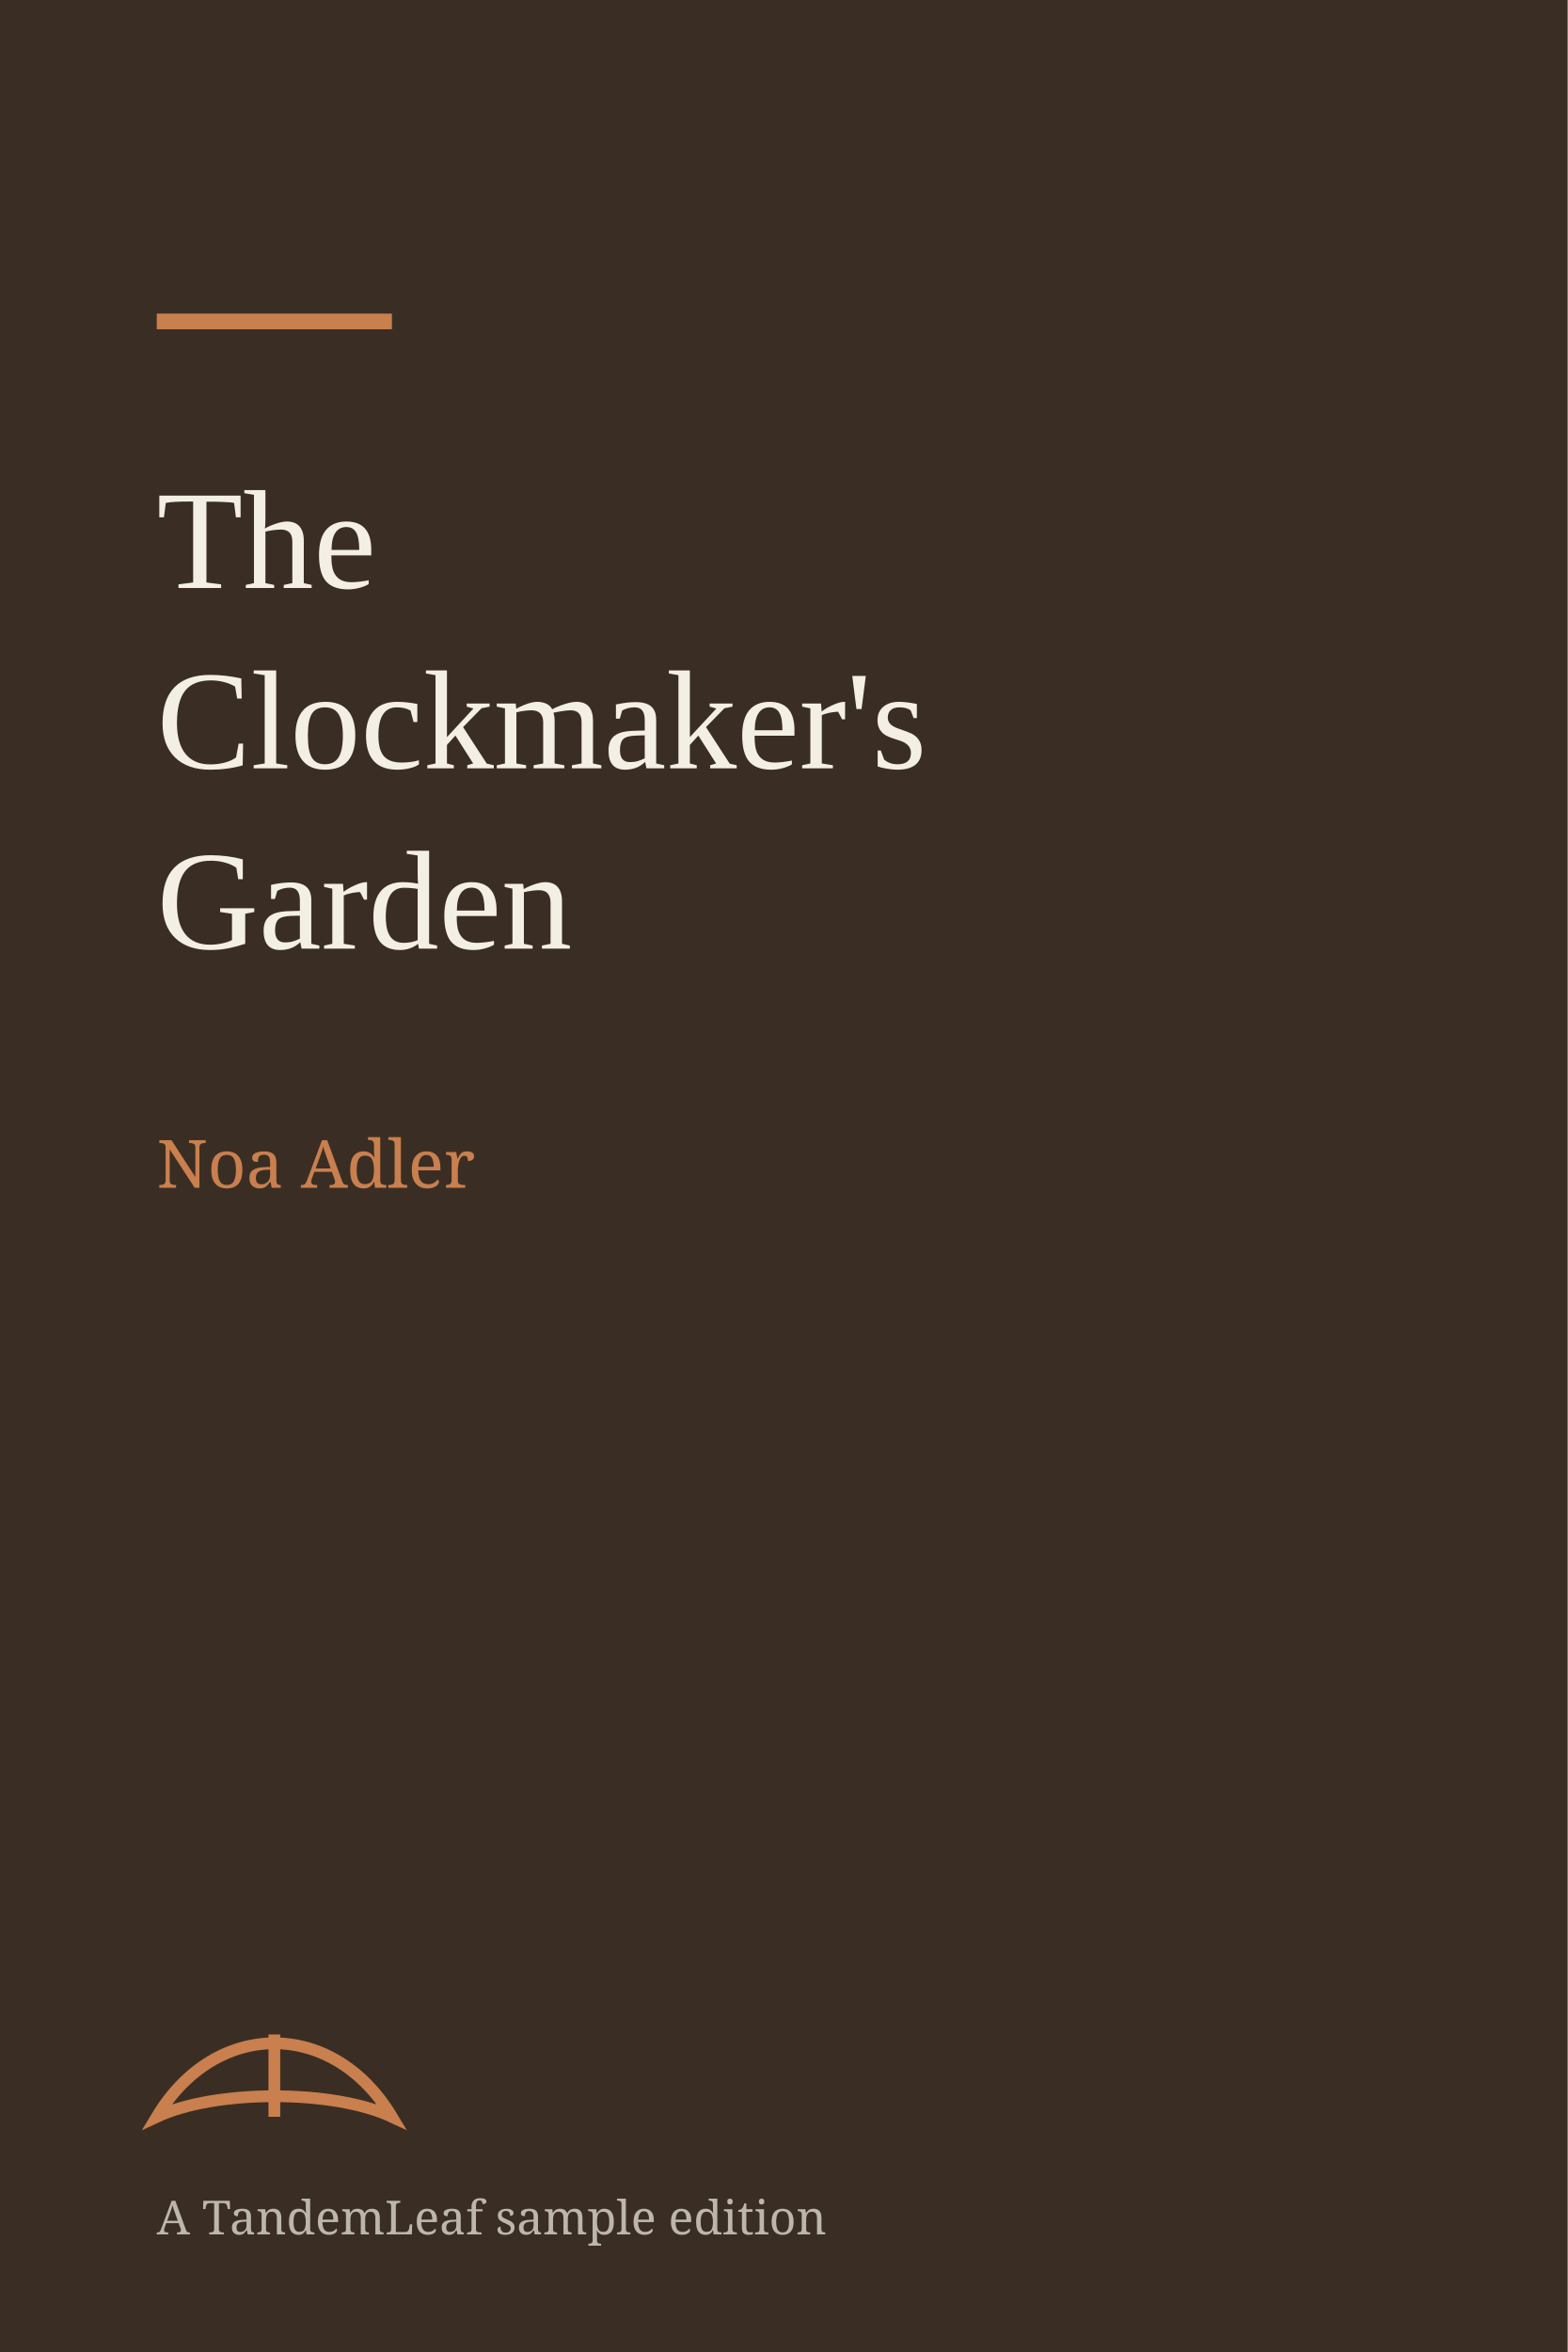
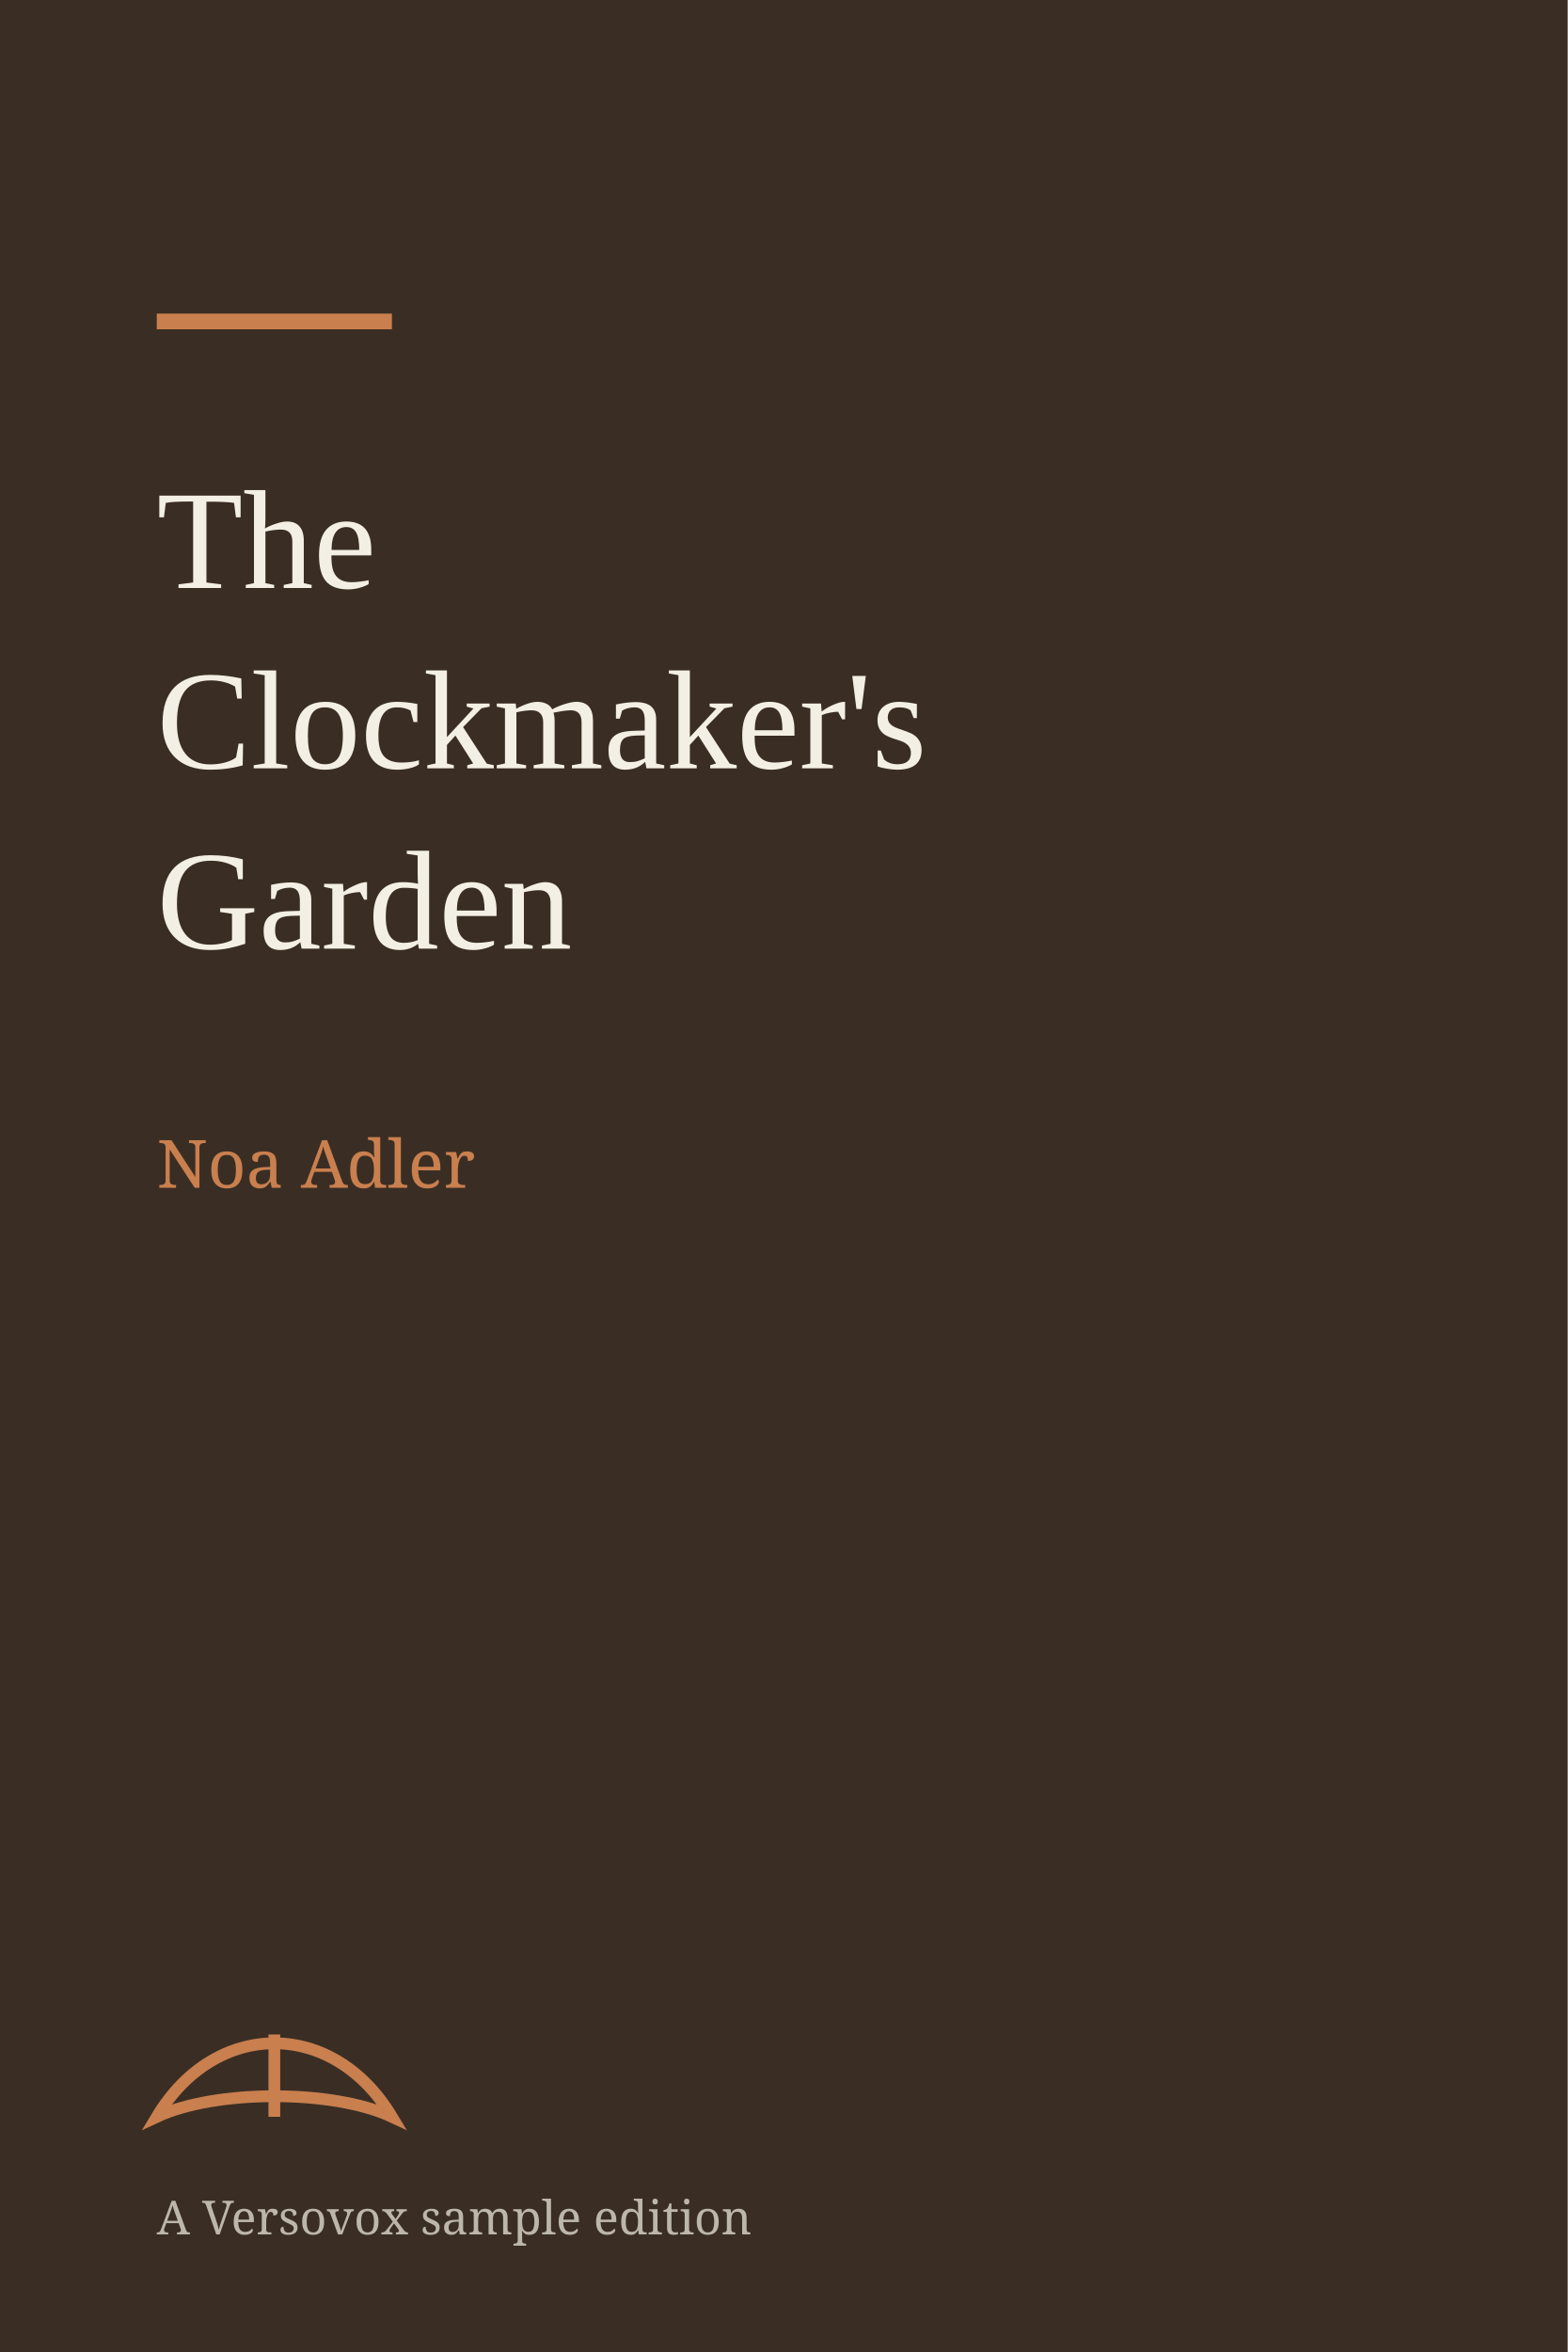
<svg xmlns="http://www.w3.org/2000/svg" width="800" height="1200" viewBox="0 0 800 1200">
  <rect width="800" height="1200" fill="#3A2E24" />
  <rect x="80" y="160" width="120" height="8" fill="#C97F4E" />
  <text x="80" y="300" font-size="72" font-family="Georgia, 'Times New Roman', serif" fill="#F4EFE4">The</text>
  <text x="80" y="392" font-size="72" font-family="Georgia, 'Times New Roman', serif" fill="#F4EFE4">Clockmaker's</text>
  <text x="80" y="484" font-size="72" font-family="Georgia, 'Times New Roman', serif" fill="#F4EFE4">Garden</text>
  <text x="80" y="606" font-size="34" font-family="Georgia, serif" fill="#C97F4E">Noa Adler</text>
  <g transform="translate(80 1020)">
    <path d="M0 60 C 30 10, 90 10, 120 60 C 90 46, 30 46, 0 60 Z" fill="none" stroke="#C97F4E" stroke-width="6" />
    <line x1="60" y1="18" x2="60" y2="60" stroke="#C97F4E" stroke-width="6" />
  </g>
-   <text x="80" y="1140" font-size="24" font-family="Georgia, serif" fill="#F4EFE4" opacity="0.7">A TandemLeaf sample edition</text>
+   <text x="80" y="1140" font-size="24" font-family="Georgia, serif" fill="#F4EFE4" opacity="0.7">A Versovox sample edition</text>
</svg>
